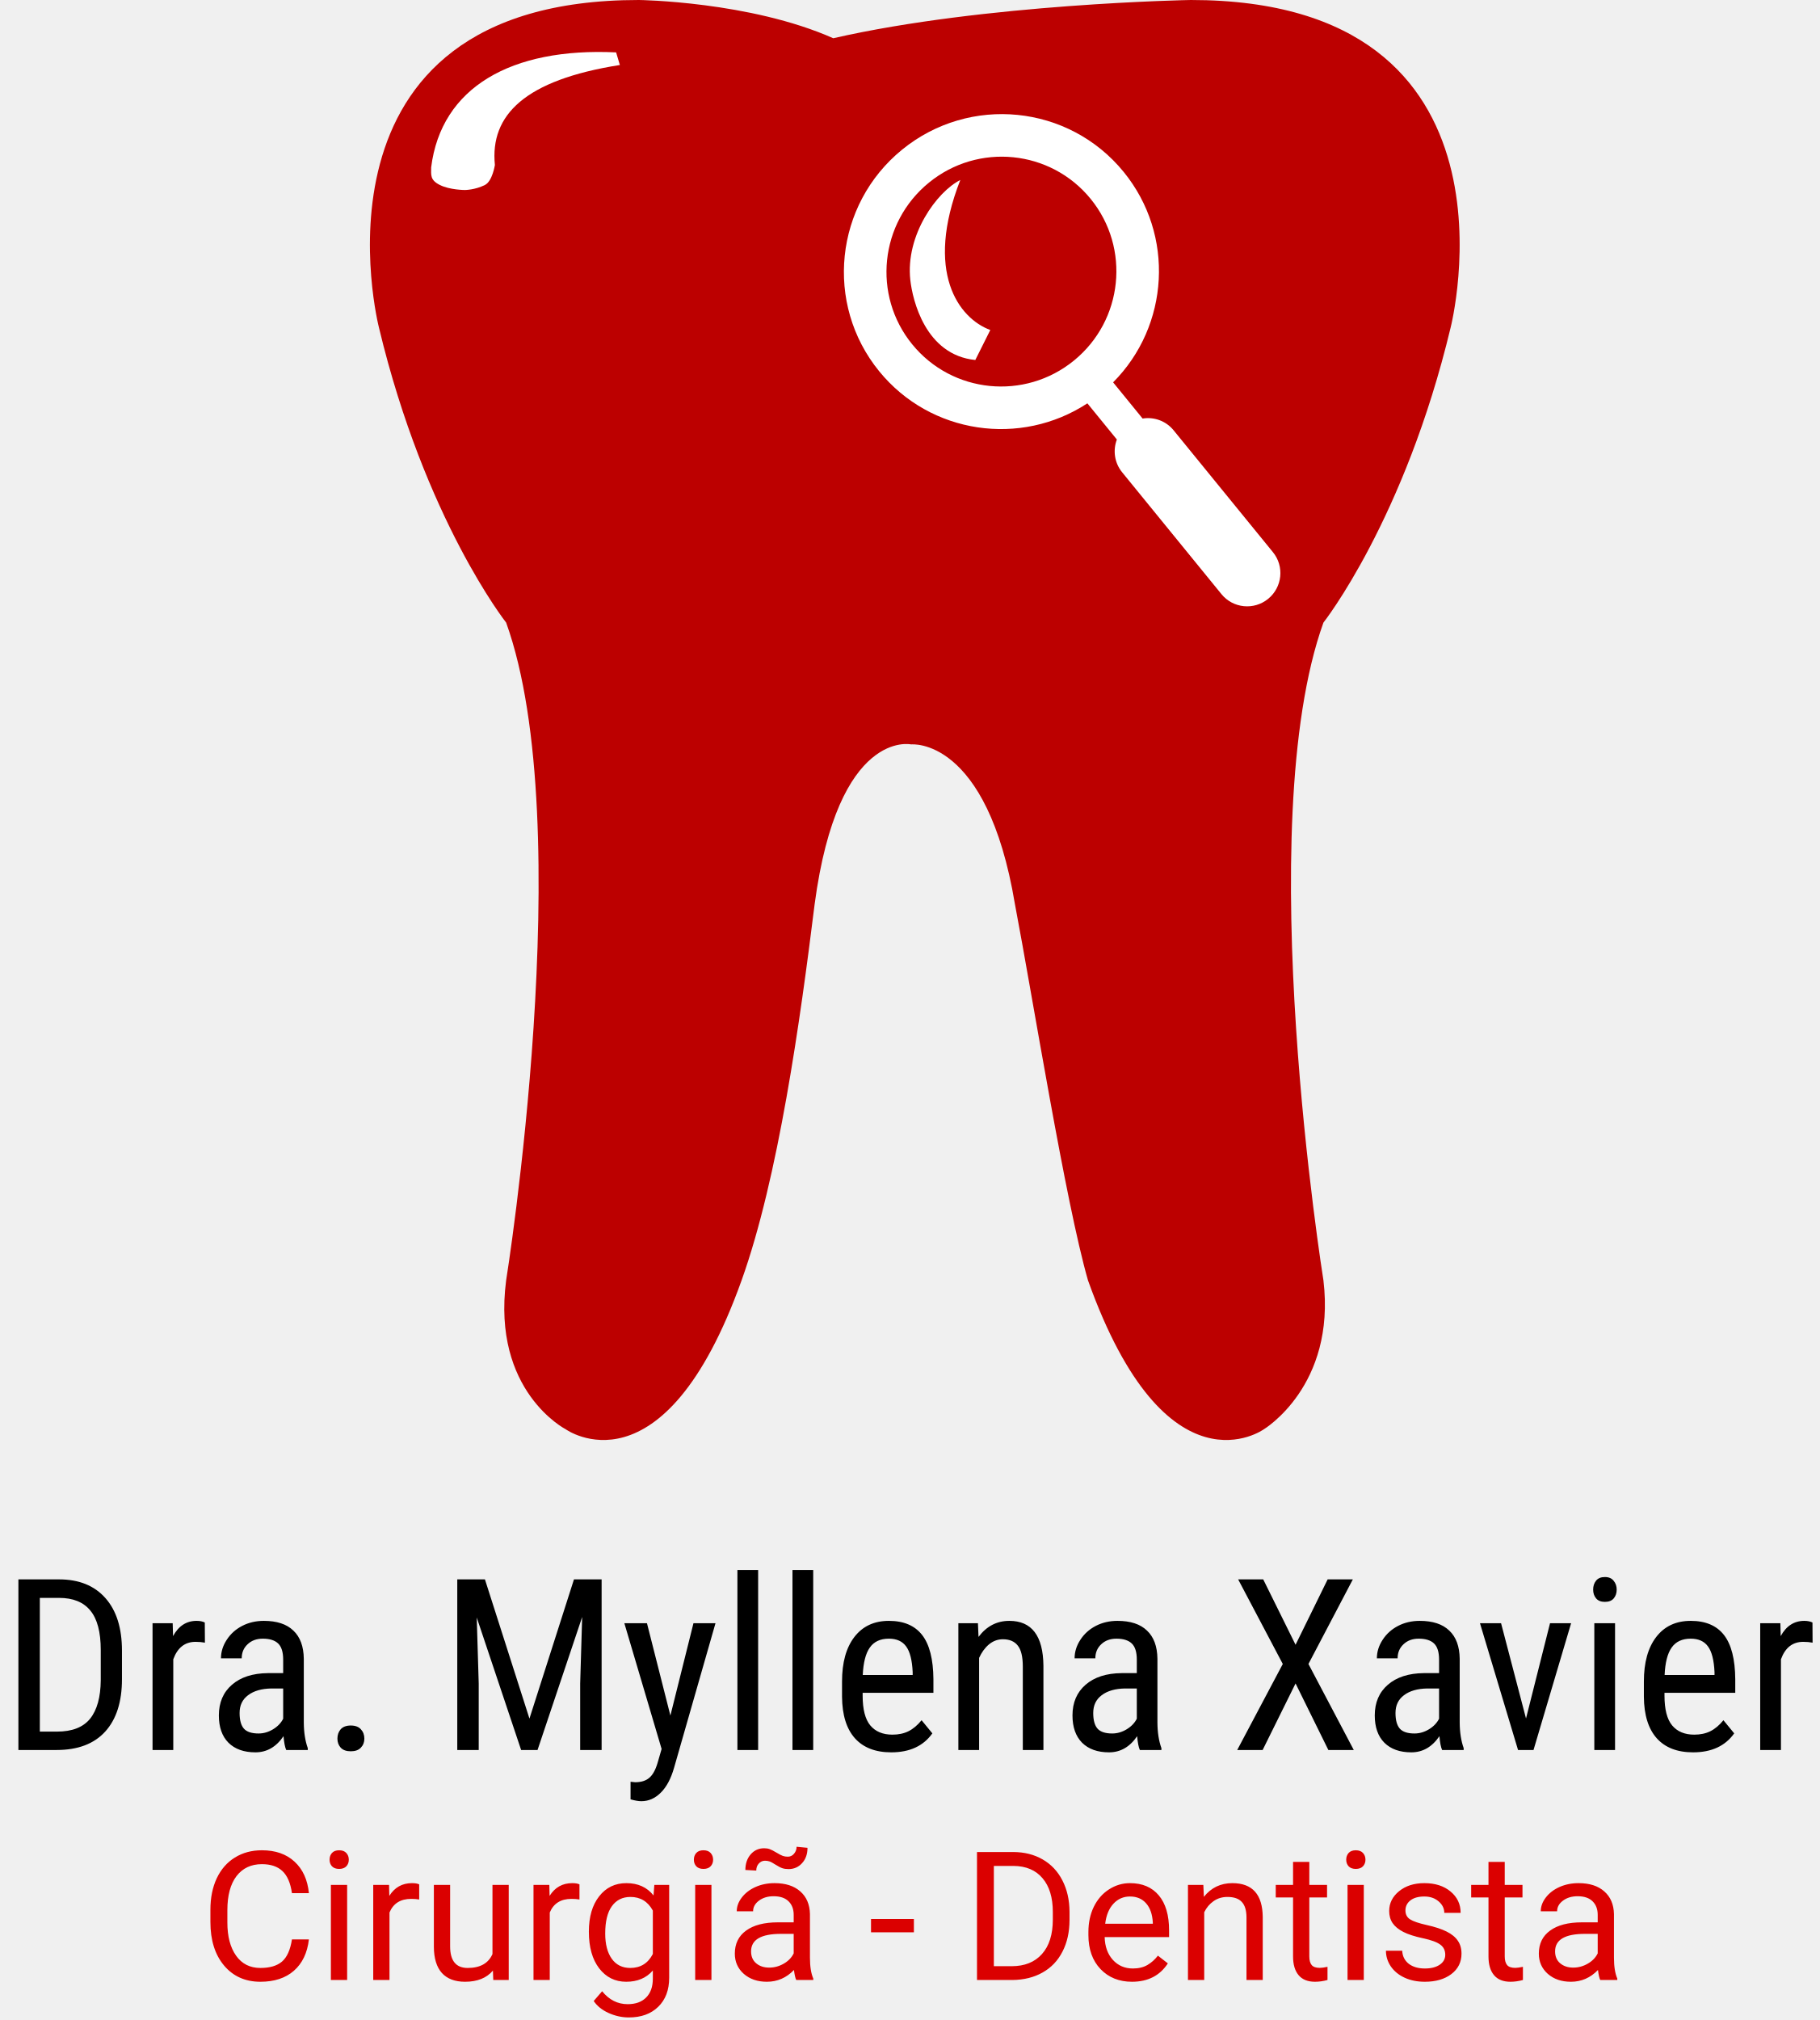
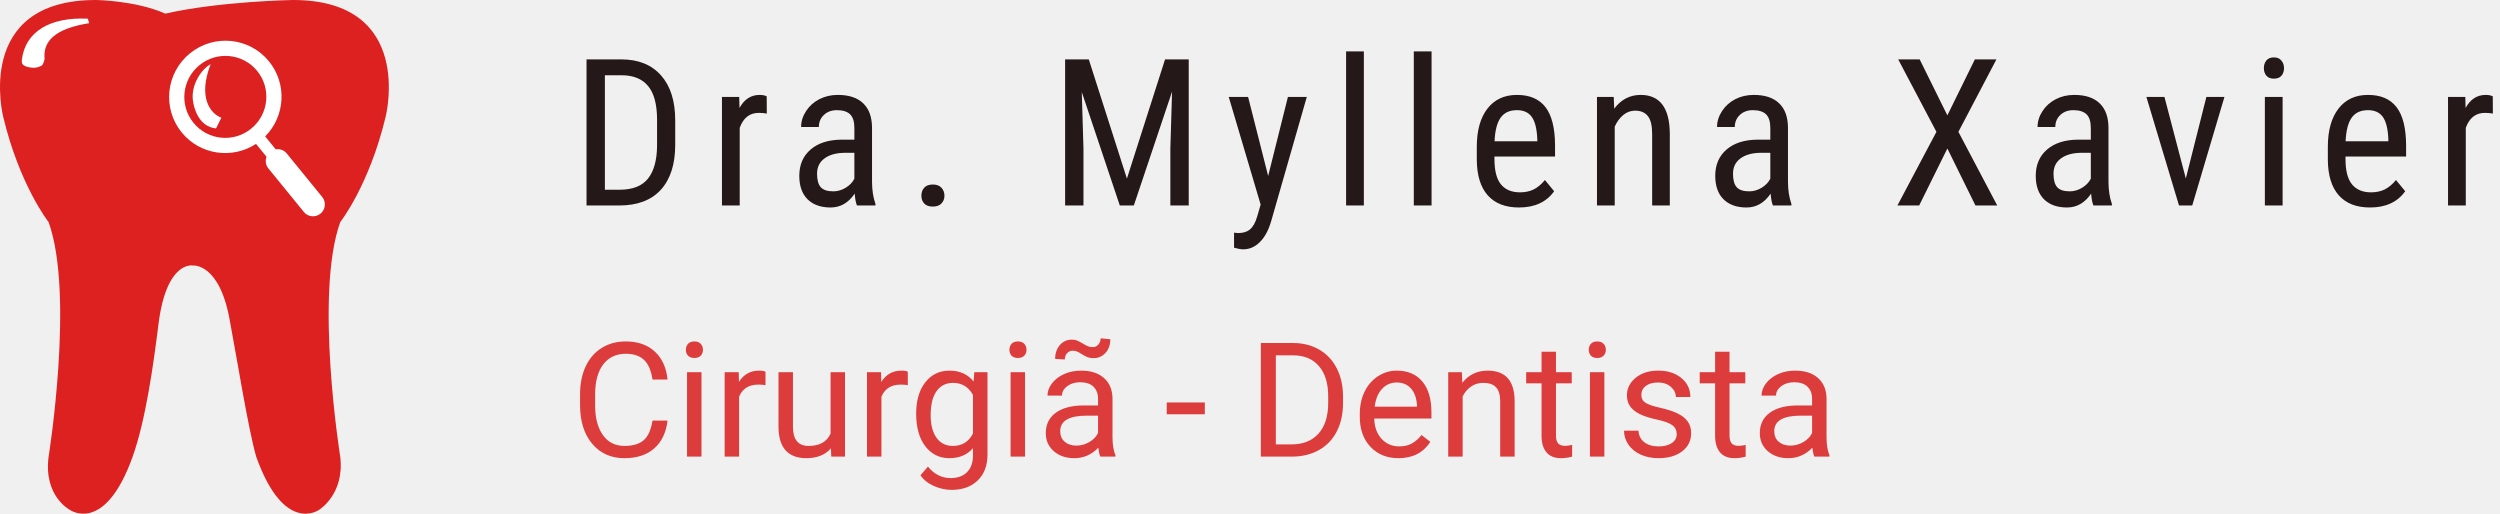
- <svg xmlns="http://www.w3.org/2000/svg" width="182" height="202" viewBox="0 0 182 202" fill="none">
-   <path d="M63.889 0C29.512 0 37.903 32.754 37.903 32.754C42.505 51.972 50.626 62.259 50.626 62.259C57.934 82.56 50.626 128.036 50.626 128.036C49.181 139.135 56.581 142.924 56.581 142.924C56.581 142.924 66.326 149.962 74.176 128.036C77.859 117.75 80.04 102.05 81.484 90.41C83.83 72.816 91.138 74.44 91.138 74.44C91.138 74.44 98.718 73.628 101.516 90.41C103.319 99.885 106.568 120.186 108.824 128.036C116.674 149.962 126.419 142.924 126.419 142.924C126.419 142.924 133.637 138.593 132.374 128.036C132.374 128.036 125.066 82.56 132.374 62.259C132.374 62.259 140.495 51.972 145.097 32.754C145.097 32.754 153.488 0 119.111 0C119.111 0 98.507 0.356 83.347 3.824C75.007 0.128 63.889 0 63.889 0Z" fill="#BC0000" />
-   <path d="M43.126 16.738C44.126 8.738 51.126 4.738 61.626 5.238L62 6.5C52.5 8 49 11.5 49.5 16.5C49.5 16.5 49.255 18.123 48.5 18.5C47.5 19 46.5 19 46.5 19C46.5 19 45 19 44 18.5C43 18 43.126 17.5 43.126 16.738Z" fill="white" />
-   <path fill-rule="evenodd" clip-rule="evenodd" d="M112.393 17.192C117.529 23.492 116.963 32.582 111.337 38.235L114.287 41.854C115.418 41.67 116.612 42.078 117.387 43.028L127.325 55.22C128.481 56.637 128.265 58.726 126.843 59.885C125.422 61.044 123.332 60.834 122.177 59.417L112.238 47.225C111.464 46.275 111.305 45.023 111.713 43.952L108.763 40.334C102.092 44.704 93.074 43.427 87.939 37.127C82.45 30.394 83.474 20.473 90.228 14.968C96.981 9.463 106.905 10.459 112.393 17.192ZM107.419 36.056C112.346 32.039 113.094 24.799 109.089 19.886C105.083 14.972 97.841 14.246 92.914 18.263C87.986 22.28 87.238 29.52 91.243 34.433C95.249 39.347 102.491 40.073 107.419 36.056Z" fill="white" />
-   <path d="M91.053 28C90.553 23.5 93.719 19.167 96.053 18C92.453 27.2 95.886 31.833 99.053 33L97.553 36C92.553 35.5 91.273 29.988 91.053 28Z" fill="white" />
-   <path d="M1.84 175V157.938H5.906C7.898 157.938 9.445 158.562 10.547 159.812C11.648 161.055 12.199 162.805 12.199 165.062V167.922C12.199 170.18 11.641 171.926 10.523 173.16C9.406 174.387 7.785 175 5.66 175H1.84ZM3.984 159.789V173.16H5.707C7.215 173.16 8.316 172.73 9.012 171.871C9.707 171.004 10.062 169.723 10.078 168.027V165.004C10.078 163.207 9.73 161.891 9.035 161.055C8.348 160.211 7.305 159.789 5.906 159.789H3.984ZM20.496 164.266C20.207 164.211 19.895 164.184 19.559 164.184C18.496 164.184 17.754 164.766 17.332 165.93V175H15.258V162.32H17.273L17.309 163.609C17.863 162.594 18.648 162.086 19.664 162.086C19.992 162.086 20.266 162.141 20.484 162.25L20.496 164.266ZM28.629 175C28.504 174.727 28.414 174.266 28.359 173.617C27.625 174.695 26.688 175.234 25.547 175.234C24.398 175.234 23.5 174.914 22.852 174.273C22.211 173.625 21.891 172.715 21.891 171.543C21.891 170.254 22.328 169.23 23.203 168.473C24.078 167.715 25.277 167.328 26.801 167.312H28.324V165.965C28.324 165.207 28.156 164.668 27.82 164.348C27.484 164.027 26.973 163.867 26.285 163.867C25.66 163.867 25.152 164.055 24.762 164.43C24.371 164.797 24.176 165.266 24.176 165.836H22.102C22.102 165.188 22.293 164.57 22.676 163.984C23.059 163.391 23.574 162.926 24.223 162.59C24.871 162.254 25.594 162.086 26.391 162.086C27.688 162.086 28.672 162.41 29.344 163.059C30.023 163.699 30.371 164.637 30.387 165.871V172.27C30.395 173.246 30.527 174.094 30.785 174.812V175H28.629ZM25.863 173.348C26.371 173.348 26.855 173.207 27.316 172.926C27.777 172.645 28.113 172.293 28.324 171.871V168.848H27.152C26.168 168.863 25.391 169.086 24.82 169.516C24.25 169.938 23.965 170.531 23.965 171.297C23.965 172.016 24.109 172.539 24.398 172.867C24.688 173.188 25.176 173.348 25.863 173.348ZM33.75 173.863C33.75 173.488 33.859 173.176 34.078 172.926C34.305 172.676 34.641 172.551 35.086 172.551C35.531 172.551 35.867 172.676 36.094 172.926C36.328 173.176 36.445 173.488 36.445 173.863C36.445 174.223 36.328 174.523 36.094 174.766C35.867 175.008 35.531 175.129 35.086 175.129C34.641 175.129 34.305 175.008 34.078 174.766C33.859 174.523 33.75 174.223 33.75 173.863ZM48.504 157.938L52.957 171.859L57.41 157.938H60.176V175H58.031V168.355L58.23 161.699L53.766 175H52.125L47.684 161.746L47.883 168.355V175H45.738V157.938H48.504ZM67.055 171.555L69.363 162.32H71.566L67.418 176.793C67.106 177.879 66.664 178.703 66.094 179.266C65.523 179.836 64.875 180.121 64.148 180.121C63.867 180.121 63.508 180.059 63.07 179.934V178.176L63.527 178.223C64.129 178.223 64.598 178.078 64.934 177.789C65.277 177.508 65.555 177.016 65.766 176.312L66.176 174.895L62.449 162.32H64.711L67.055 171.555ZM75.832 175H73.758V157H75.832V175ZM81.34 175H79.266V157H81.34V175ZM89.144 175.234C87.566 175.234 86.356 174.766 85.512 173.828C84.668 172.883 84.238 171.5 84.223 169.68V168.145C84.223 166.254 84.633 164.773 85.453 163.703C86.281 162.625 87.434 162.086 88.91 162.086C90.394 162.086 91.504 162.559 92.238 163.504C92.973 164.449 93.348 165.922 93.363 167.922V169.281H86.285V169.574C86.285 170.934 86.539 171.922 87.047 172.539C87.562 173.156 88.301 173.465 89.262 173.465C89.871 173.465 90.406 173.352 90.867 173.125C91.336 172.891 91.773 172.523 92.18 172.023L93.258 173.336C92.359 174.602 90.988 175.234 89.144 175.234ZM88.91 163.867C88.051 163.867 87.414 164.164 87 164.758C86.586 165.344 86.352 166.258 86.297 167.5H91.289V167.219C91.234 166.016 91.016 165.156 90.633 164.641C90.258 164.125 89.684 163.867 88.91 163.867ZM97.816 162.32L97.875 163.691C98.68 162.621 99.707 162.086 100.957 162.086C103.199 162.086 104.336 163.582 104.367 166.574V175H102.305V166.668C102.305 165.676 102.137 164.973 101.801 164.559C101.473 164.137 100.977 163.926 100.312 163.926C99.797 163.926 99.332 164.098 98.918 164.441C98.512 164.785 98.184 165.234 97.934 165.789V175H95.859V162.32H97.816ZM114.012 175C113.887 174.727 113.797 174.266 113.742 173.617C113.008 174.695 112.07 175.234 110.93 175.234C109.781 175.234 108.883 174.914 108.234 174.273C107.594 173.625 107.273 172.715 107.273 171.543C107.273 170.254 107.711 169.23 108.586 168.473C109.461 167.715 110.66 167.328 112.184 167.312H113.707V165.965C113.707 165.207 113.539 164.668 113.203 164.348C112.867 164.027 112.355 163.867 111.668 163.867C111.043 163.867 110.535 164.055 110.145 164.43C109.754 164.797 109.559 165.266 109.559 165.836H107.484C107.484 165.188 107.676 164.57 108.059 163.984C108.441 163.391 108.957 162.926 109.605 162.59C110.254 162.254 110.977 162.086 111.773 162.086C113.07 162.086 114.055 162.41 114.727 163.059C115.406 163.699 115.754 164.637 115.77 165.871V172.27C115.777 173.246 115.91 174.094 116.168 174.812V175H114.012ZM111.246 173.348C111.754 173.348 112.238 173.207 112.699 172.926C113.16 172.645 113.496 172.293 113.707 171.871V168.848H112.535C111.551 168.863 110.773 169.086 110.203 169.516C109.633 169.938 109.348 170.531 109.348 171.297C109.348 172.016 109.492 172.539 109.781 172.867C110.07 173.188 110.559 173.348 111.246 173.348ZM129.586 164.477L132.797 157.938H135.316L130.875 166.398L135.41 175H132.867L129.586 168.344L126.293 175H123.75L128.309 166.398L123.844 157.938H126.352L129.586 164.477ZM144.246 175C144.121 174.727 144.031 174.266 143.977 173.617C143.242 174.695 142.305 175.234 141.164 175.234C140.016 175.234 139.117 174.914 138.469 174.273C137.828 173.625 137.508 172.715 137.508 171.543C137.508 170.254 137.945 169.23 138.82 168.473C139.695 167.715 140.895 167.328 142.418 167.312H143.941V165.965C143.941 165.207 143.773 164.668 143.438 164.348C143.102 164.027 142.59 163.867 141.902 163.867C141.277 163.867 140.77 164.055 140.379 164.43C139.988 164.797 139.793 165.266 139.793 165.836H137.719C137.719 165.188 137.91 164.57 138.293 163.984C138.676 163.391 139.191 162.926 139.84 162.59C140.488 162.254 141.211 162.086 142.008 162.086C143.305 162.086 144.289 162.41 144.961 163.059C145.641 163.699 145.988 164.637 146.004 165.871V172.27C146.012 173.246 146.145 174.094 146.402 174.812V175H144.246ZM141.48 173.348C141.988 173.348 142.473 173.207 142.934 172.926C143.395 172.645 143.73 172.293 143.941 171.871V168.848H142.77C141.785 168.863 141.008 169.086 140.438 169.516C139.867 169.938 139.582 170.531 139.582 171.297C139.582 172.016 139.727 172.539 140.016 172.867C140.305 173.188 140.793 173.348 141.48 173.348ZM152.637 171.848L155.039 162.32H157.148L153.387 175H151.84L148.031 162.32H150.141L152.637 171.848ZM161.543 175H159.469V162.32H161.543V175ZM161.707 158.957C161.707 159.309 161.609 159.602 161.414 159.836C161.219 160.07 160.922 160.188 160.523 160.188C160.133 160.188 159.84 160.07 159.645 159.836C159.449 159.602 159.352 159.309 159.352 158.957C159.352 158.605 159.449 158.309 159.645 158.066C159.84 157.824 160.133 157.703 160.523 157.703C160.914 157.703 161.207 157.828 161.402 158.078C161.605 158.32 161.707 158.613 161.707 158.957ZM169.348 175.234C167.77 175.234 166.559 174.766 165.715 173.828C164.871 172.883 164.441 171.5 164.426 169.68V168.145C164.426 166.254 164.836 164.773 165.656 163.703C166.484 162.625 167.637 162.086 169.113 162.086C170.598 162.086 171.707 162.559 172.441 163.504C173.176 164.449 173.551 165.922 173.566 167.922V169.281H166.488V169.574C166.488 170.934 166.742 171.922 167.25 172.539C167.766 173.156 168.504 173.465 169.465 173.465C170.074 173.465 170.609 173.352 171.07 173.125C171.539 172.891 171.977 172.523 172.383 172.023L173.461 173.336C172.562 174.602 171.191 175.234 169.348 175.234ZM169.113 163.867C168.254 163.867 167.617 164.164 167.203 164.758C166.789 165.344 166.555 166.258 166.5 167.5H171.492V167.219C171.438 166.016 171.219 165.156 170.836 164.641C170.461 164.125 169.887 163.867 169.113 163.867ZM181.301 164.266C181.012 164.211 180.699 164.184 180.363 164.184C179.301 164.184 178.559 164.766 178.137 165.93V175H176.062V162.32H178.078L178.113 163.609C178.668 162.594 179.453 162.086 180.469 162.086C180.797 162.086 181.07 162.141 181.289 162.25L181.301 164.266Z" fill="black" />
-   <path d="M30.898 193.939C30.74 195.293 30.239 196.339 29.395 197.077C28.558 197.81 27.441 198.176 26.047 198.176C24.535 198.176 23.322 197.634 22.408 196.55C21.5 195.466 21.046 194.016 21.046 192.199V190.969C21.046 189.779 21.257 188.733 21.679 187.831C22.106 186.929 22.71 186.237 23.489 185.757C24.269 185.271 25.171 185.027 26.196 185.027C27.556 185.027 28.645 185.408 29.466 186.17C30.286 186.926 30.764 187.975 30.898 189.316H29.202C29.056 188.297 28.736 187.559 28.244 187.102C27.758 186.645 27.075 186.416 26.196 186.416C25.118 186.416 24.271 186.814 23.656 187.611C23.047 188.408 22.742 189.542 22.742 191.013V192.252C22.742 193.641 23.032 194.745 23.612 195.565C24.192 196.386 25.004 196.796 26.047 196.796C26.984 196.796 27.702 196.585 28.2 196.163C28.704 195.735 29.038 194.994 29.202 193.939H30.898ZM34.722 198H33.096V188.49H34.722V198ZM32.964 185.968C32.964 185.704 33.043 185.481 33.201 185.3C33.365 185.118 33.605 185.027 33.922 185.027C34.238 185.027 34.478 185.118 34.643 185.3C34.807 185.481 34.889 185.704 34.889 185.968C34.889 186.231 34.807 186.451 34.643 186.627C34.478 186.803 34.238 186.891 33.922 186.891C33.605 186.891 33.365 186.803 33.201 186.627C33.043 186.451 32.964 186.231 32.964 185.968ZM41.929 189.949C41.683 189.908 41.416 189.888 41.129 189.888C40.062 189.888 39.339 190.342 38.958 191.25V198H37.332V188.49H38.914L38.94 189.589C39.474 188.739 40.23 188.314 41.208 188.314C41.524 188.314 41.765 188.355 41.929 188.438V189.949ZM49.303 197.06C48.67 197.804 47.741 198.176 46.517 198.176C45.503 198.176 44.73 197.883 44.196 197.297C43.669 196.705 43.402 195.832 43.397 194.678V188.49H45.023V194.634C45.023 196.075 45.608 196.796 46.78 196.796C48.023 196.796 48.849 196.333 49.259 195.407V188.49H50.885V198H49.338L49.303 197.06ZM57.96 189.949C57.714 189.908 57.447 189.888 57.16 189.888C56.094 189.888 55.37 190.342 54.989 191.25V198H53.363V188.49H54.945L54.972 189.589C55.505 188.739 56.261 188.314 57.239 188.314C57.556 188.314 57.796 188.355 57.96 188.438V189.949ZM58.9 193.166C58.9 191.684 59.243 190.506 59.929 189.633C60.614 188.754 61.523 188.314 62.653 188.314C63.813 188.314 64.719 188.725 65.369 189.545L65.448 188.49H66.934V197.771C66.934 199.002 66.567 199.972 65.835 200.681C65.108 201.39 64.13 201.744 62.899 201.744C62.214 201.744 61.543 201.598 60.887 201.305C60.23 201.012 59.73 200.61 59.384 200.101L60.227 199.125C60.925 199.986 61.777 200.417 62.785 200.417C63.576 200.417 64.191 200.194 64.631 199.749C65.076 199.304 65.299 198.677 65.299 197.868V197.051C64.648 197.801 63.761 198.176 62.636 198.176C61.523 198.176 60.62 197.728 59.929 196.831C59.243 195.935 58.9 194.713 58.9 193.166ZM60.535 193.351C60.535 194.423 60.755 195.267 61.194 195.882C61.634 196.491 62.249 196.796 63.04 196.796C64.065 196.796 64.818 196.33 65.299 195.398V191.057C64.801 190.148 64.054 189.694 63.058 189.694C62.267 189.694 61.648 190.002 61.203 190.617C60.758 191.232 60.535 192.144 60.535 193.351ZM71.161 198H69.535V188.49H71.161V198ZM69.403 185.968C69.403 185.704 69.482 185.481 69.641 185.3C69.805 185.118 70.045 185.027 70.361 185.027C70.678 185.027 70.918 185.118 71.082 185.3C71.246 185.481 71.328 185.704 71.328 185.968C71.328 186.231 71.246 186.451 71.082 186.627C70.918 186.803 70.678 186.891 70.361 186.891C70.045 186.891 69.805 186.803 69.641 186.627C69.482 186.451 69.403 186.231 69.403 185.968ZM79.643 198C79.549 197.812 79.473 197.479 79.414 196.998C78.658 197.783 77.756 198.176 76.707 198.176C75.769 198.176 74.999 197.912 74.395 197.385C73.798 196.852 73.499 196.178 73.499 195.363C73.499 194.373 73.874 193.605 74.624 193.061C75.38 192.51 76.44 192.234 77.806 192.234H79.388V191.487C79.388 190.919 79.218 190.468 78.878 190.134C78.538 189.794 78.037 189.624 77.375 189.624C76.795 189.624 76.309 189.771 75.916 190.063C75.523 190.356 75.327 190.711 75.327 191.127H73.692C73.692 190.652 73.859 190.195 74.193 189.756C74.533 189.311 74.99 188.959 75.564 188.701C76.144 188.443 76.78 188.314 77.472 188.314C78.567 188.314 79.426 188.59 80.047 189.141C80.668 189.686 80.99 190.438 81.014 191.399V195.776C81.014 196.649 81.125 197.344 81.348 197.859V198H79.643ZM76.944 196.761C77.454 196.761 77.938 196.629 78.394 196.365C78.852 196.102 79.183 195.759 79.388 195.337V193.386H78.113C76.121 193.386 75.125 193.969 75.125 195.135C75.125 195.645 75.295 196.043 75.635 196.33C75.975 196.617 76.411 196.761 76.944 196.761ZM80.768 184.781C80.768 185.414 80.586 185.927 80.223 186.319C79.865 186.712 79.417 186.908 78.878 186.908C78.638 186.908 78.43 186.879 78.254 186.82C78.078 186.762 77.847 186.642 77.56 186.46C77.278 186.278 77.073 186.17 76.944 186.135C76.821 186.094 76.678 186.073 76.514 186.073C76.273 186.073 76.068 186.167 75.898 186.354C75.728 186.536 75.644 186.771 75.644 187.058L74.554 186.996C74.554 186.369 74.73 185.851 75.081 185.44C75.439 185.03 75.89 184.825 76.435 184.825C76.64 184.825 76.824 184.854 76.988 184.913C77.152 184.972 77.375 185.086 77.656 185.256C77.938 185.426 78.151 185.537 78.298 185.59C78.45 185.643 78.617 185.669 78.799 185.669C79.051 185.669 79.259 185.569 79.423 185.37C79.593 185.171 79.678 184.939 79.678 184.676L80.768 184.781ZM91.411 193.228H87.122V191.9H91.411V193.228ZM97.722 198V185.203H101.334C102.447 185.203 103.432 185.449 104.287 185.941C105.143 186.434 105.802 187.134 106.265 188.042C106.733 188.95 106.971 189.993 106.977 191.171V191.988C106.977 193.195 106.742 194.253 106.273 195.161C105.811 196.069 105.146 196.767 104.278 197.253C103.417 197.739 102.412 197.988 101.264 198H97.722ZM99.409 186.592V196.62H101.185C102.485 196.62 103.496 196.216 104.217 195.407C104.943 194.599 105.307 193.447 105.307 191.953V191.206C105.307 189.753 104.964 188.625 104.278 187.822C103.599 187.014 102.632 186.604 101.378 186.592H99.409ZM113.226 198.176C111.937 198.176 110.888 197.754 110.079 196.91C109.271 196.061 108.866 194.927 108.866 193.509V193.21C108.866 192.267 109.045 191.426 109.402 190.688C109.766 189.943 110.27 189.363 110.914 188.947C111.564 188.525 112.268 188.314 113.023 188.314C114.26 188.314 115.221 188.722 115.906 189.536C116.592 190.351 116.935 191.517 116.935 193.034V193.711H110.492C110.516 194.648 110.788 195.407 111.31 195.987C111.837 196.562 112.505 196.849 113.313 196.849C113.888 196.849 114.374 196.731 114.772 196.497C115.171 196.263 115.52 195.952 115.818 195.565L116.812 196.339C116.015 197.563 114.819 198.176 113.226 198.176ZM113.023 189.65C112.367 189.65 111.816 189.891 111.371 190.371C110.926 190.846 110.65 191.514 110.545 192.375H115.309V192.252C115.262 191.426 115.039 190.787 114.641 190.336C114.242 189.879 113.703 189.65 113.023 189.65ZM120.362 188.49L120.415 189.686C121.142 188.771 122.091 188.314 123.263 188.314C125.272 188.314 126.286 189.448 126.304 191.716V198H124.678V191.707C124.672 191.021 124.514 190.515 124.203 190.187C123.898 189.858 123.421 189.694 122.771 189.694C122.243 189.694 121.78 189.835 121.382 190.116C120.983 190.397 120.673 190.767 120.45 191.224V198H118.824V188.49H120.362ZM130.962 186.188V188.49H132.737V189.747H130.962V195.645C130.962 196.025 131.041 196.312 131.199 196.506C131.357 196.693 131.627 196.787 132.008 196.787C132.195 196.787 132.453 196.752 132.781 196.682V198C132.354 198.117 131.938 198.176 131.533 198.176C130.807 198.176 130.259 197.956 129.89 197.517C129.521 197.077 129.336 196.453 129.336 195.645V189.747H127.604V188.49H129.336V186.188H130.962ZM136.411 198H134.785V188.49H136.411V198ZM134.653 185.968C134.653 185.704 134.732 185.481 134.891 185.3C135.055 185.118 135.295 185.027 135.611 185.027C135.928 185.027 136.168 185.118 136.332 185.3C136.496 185.481 136.578 185.704 136.578 185.968C136.578 186.231 136.496 186.451 136.332 186.627C136.168 186.803 135.928 186.891 135.611 186.891C135.295 186.891 135.055 186.803 134.891 186.627C134.732 186.451 134.653 186.231 134.653 185.968ZM144.559 195.478C144.559 195.038 144.392 194.698 144.058 194.458C143.729 194.212 143.152 194.001 142.326 193.825C141.506 193.649 140.853 193.438 140.366 193.192C139.886 192.946 139.528 192.653 139.294 192.313C139.065 191.974 138.951 191.569 138.951 191.101C138.951 190.321 139.279 189.662 139.936 189.123C140.598 188.584 141.441 188.314 142.467 188.314C143.545 188.314 144.418 188.593 145.086 189.149C145.76 189.706 146.097 190.418 146.097 191.285H144.462C144.462 190.84 144.271 190.456 143.891 190.134C143.516 189.812 143.041 189.65 142.467 189.65C141.875 189.65 141.412 189.779 141.078 190.037C140.744 190.295 140.577 190.632 140.577 191.048C140.577 191.44 140.732 191.736 141.043 191.936C141.354 192.135 141.913 192.325 142.722 192.507C143.536 192.688 144.195 192.905 144.699 193.157C145.203 193.409 145.575 193.714 145.815 194.071C146.062 194.423 146.185 194.854 146.185 195.363C146.185 196.213 145.845 196.896 145.165 197.411C144.485 197.921 143.604 198.176 142.52 198.176C141.758 198.176 141.084 198.041 140.498 197.771C139.912 197.502 139.452 197.127 139.118 196.646C138.79 196.16 138.626 195.636 138.626 195.073H140.252C140.281 195.618 140.498 196.052 140.902 196.374C141.312 196.69 141.852 196.849 142.52 196.849C143.135 196.849 143.627 196.726 143.996 196.479C144.371 196.228 144.559 195.894 144.559 195.478ZM150.509 186.188V188.49H152.284V189.747H150.509V195.645C150.509 196.025 150.588 196.312 150.746 196.506C150.904 196.693 151.174 196.787 151.555 196.787C151.742 196.787 152 196.752 152.328 196.682V198C151.9 198.117 151.484 198.176 151.08 198.176C150.354 198.176 149.806 197.956 149.437 197.517C149.067 197.077 148.883 196.453 148.883 195.645V189.747H147.151V188.49H148.883V186.188H150.509ZM160.062 198C159.969 197.812 159.893 197.479 159.834 196.998C159.078 197.783 158.176 198.176 157.127 198.176C156.189 198.176 155.419 197.912 154.815 197.385C154.218 196.852 153.919 196.178 153.919 195.363C153.919 194.373 154.294 193.605 155.044 193.061C155.8 192.51 156.86 192.234 158.226 192.234H159.808V191.487C159.808 190.919 159.638 190.468 159.298 190.134C158.958 189.794 158.457 189.624 157.795 189.624C157.215 189.624 156.729 189.771 156.336 190.063C155.943 190.356 155.747 190.711 155.747 191.127H154.112C154.112 190.652 154.279 190.195 154.613 189.756C154.953 189.311 155.41 188.959 155.984 188.701C156.564 188.443 157.2 188.314 157.892 188.314C158.987 188.314 159.846 188.59 160.467 189.141C161.088 189.686 161.41 190.438 161.434 191.399V195.776C161.434 196.649 161.545 197.344 161.768 197.859V198H160.062ZM157.364 196.761C157.874 196.761 158.357 196.629 158.814 196.365C159.271 196.102 159.603 195.759 159.808 195.337V193.386H158.533C156.541 193.386 155.545 193.969 155.545 195.135C155.545 195.645 155.715 196.043 156.055 196.33C156.395 196.617 156.831 196.761 157.364 196.761Z" fill="#DB0000" />
+ <svg xmlns="http://www.w3.org/2000/svg" width="219" height="45" viewBox="0 0 219 45" fill="none">
+   <path d="M8.403 0C-2.34 0 0.282 10.236 0.282 10.236C1.72 16.241 4.258 19.456 4.258 19.456C6.542 25.8 4.258 40.011 4.258 40.011C3.807 43.48 6.119 44.664 6.119 44.664C6.119 44.664 9.164 46.863 11.617 40.011C12.768 36.797 13.45 31.891 13.901 28.253C14.634 22.755 16.918 23.262 16.918 23.262C16.918 23.262 19.287 23.009 20.161 28.253C20.725 31.214 21.74 37.558 22.445 40.011C24.898 46.863 27.944 44.664 27.944 44.664C27.944 44.664 30.199 43.31 29.805 40.011C29.805 40.011 27.521 25.8 29.805 19.456C29.805 19.456 32.342 16.241 33.78 10.236C33.78 10.236 36.403 0 25.66 0C25.66 0 19.221 0.111 14.483 1.195C11.877 0.04 8.403 0 8.403 0Z" fill="#DD2020" />
+   <path d="M1.914 5.231C2.227 2.731 4.414 1.481 7.696 1.637L7.812 2.031C4.844 2.5 3.75 3.594 3.906 5.156C3.906 5.156 3.83 5.663 3.594 5.781C3.281 5.938 2.969 5.938 2.969 5.938C2.969 5.938 2.5 5.938 2.187 5.781C1.875 5.625 1.914 5.469 1.914 5.231Z" fill="white" />
+   <path fill-rule="evenodd" clip-rule="evenodd" d="M23.561 5.372C25.165 7.341 24.988 10.182 23.23 11.948L24.152 13.079C24.506 13.022 24.879 13.149 25.121 13.446L28.227 17.256C28.588 17.699 28.52 18.352 28.076 18.714C27.632 19.076 26.979 19.011 26.618 18.568L23.512 14.758C23.27 14.461 23.22 14.07 23.348 13.735L22.426 12.604C20.341 13.97 17.523 13.571 15.918 11.602C14.203 9.498 14.523 6.398 16.634 4.677C18.744 2.957 21.845 3.268 23.561 5.372ZM22.006 11.268C23.546 10.012 23.779 7.75 22.528 6.214C21.276 4.679 19.013 4.452 17.473 5.707C15.933 6.962 15.699 9.225 16.951 10.76C18.203 12.296 20.466 12.523 22.006 11.268Z" fill="white" />
+   <path d="M16.892 8.75C16.735 7.344 17.725 5.99 18.454 5.625C17.329 8.5 18.402 9.948 19.392 10.312L18.923 11.25C17.36 11.094 16.96 9.371 16.892 8.75Z" fill="white" />
+   <path d="M51.38 18V5.203H54.43C55.924 5.203 57.084 5.672 57.91 6.609C58.736 7.541 59.149 8.854 59.149 10.547V12.691C59.149 14.385 58.73 15.694 57.893 16.62C57.055 17.54 55.839 18 54.245 18H51.38ZM52.988 6.592V16.62H54.28C55.411 16.62 56.237 16.298 56.759 15.653C57.28 15.003 57.547 14.042 57.559 12.771V10.503C57.559 9.155 57.298 8.168 56.776 7.541C56.261 6.908 55.478 6.592 54.43 6.592H52.988ZM67.172 9.949C66.955 9.908 66.721 9.888 66.469 9.888C65.672 9.888 65.115 10.324 64.799 11.197V18H63.243V8.49H64.755L64.781 9.457C65.198 8.695 65.786 8.314 66.548 8.314C66.794 8.314 66.999 8.355 67.163 8.438L67.172 9.949ZM75.072 18C74.978 17.795 74.91 17.449 74.87 16.963C74.319 17.771 73.616 18.176 72.76 18.176C71.899 18.176 71.225 17.936 70.739 17.455C70.258 16.969 70.018 16.286 70.018 15.407C70.018 14.44 70.346 13.673 71.002 13.104C71.659 12.536 72.558 12.246 73.701 12.234H74.843V11.224C74.843 10.655 74.717 10.251 74.465 10.011C74.213 9.771 73.829 9.65 73.314 9.65C72.845 9.65 72.464 9.791 72.171 10.072C71.878 10.348 71.732 10.699 71.732 11.127H70.176C70.176 10.641 70.32 10.178 70.607 9.738C70.894 9.293 71.281 8.944 71.767 8.692C72.253 8.44 72.795 8.314 73.393 8.314C74.366 8.314 75.104 8.558 75.608 9.044C76.118 9.524 76.378 10.227 76.39 11.153V15.952C76.396 16.685 76.496 17.32 76.689 17.859V18H75.072ZM72.998 16.761C73.378 16.761 73.742 16.655 74.087 16.444C74.433 16.233 74.685 15.97 74.843 15.653V13.386H73.964C73.226 13.398 72.643 13.565 72.215 13.887C71.787 14.203 71.574 14.648 71.574 15.223C71.574 15.762 71.682 16.154 71.899 16.4C72.116 16.641 72.482 16.761 72.998 16.761ZM80.713 17.148C80.713 16.866 80.794 16.632 80.959 16.444C81.129 16.257 81.38 16.163 81.715 16.163C82.048 16.163 82.3 16.257 82.47 16.444C82.646 16.632 82.734 16.866 82.734 17.148C82.734 17.417 82.646 17.643 82.47 17.824C82.3 18.006 82.048 18.097 81.715 18.097C81.38 18.097 81.129 18.006 80.959 17.824C80.794 17.643 80.713 17.417 80.713 17.148ZM95.378 5.203L98.718 15.645L102.058 5.203H104.132V18H102.523V13.017L102.673 8.024L99.324 18H98.094L94.763 8.06L94.912 13.017V18H93.304V5.203H95.378ZM111.091 15.416L112.822 8.49H114.475L111.363 19.345C111.129 20.159 110.798 20.777 110.37 21.199C109.943 21.627 109.456 21.841 108.911 21.841C108.7 21.841 108.431 21.794 108.103 21.7V20.382L108.446 20.417C108.897 20.417 109.248 20.309 109.5 20.092C109.758 19.881 109.966 19.512 110.124 18.984L110.432 17.921L107.637 8.49H109.333L111.091 15.416ZM119.474 18H117.918V4.5H119.474V18ZM125.405 18H123.849V4.5H125.405V18ZM133.058 18.176C131.875 18.176 130.967 17.824 130.334 17.121C129.701 16.412 129.379 15.375 129.367 14.01V12.858C129.367 11.44 129.675 10.33 130.29 9.527C130.911 8.719 131.775 8.314 132.883 8.314C133.996 8.314 134.828 8.669 135.379 9.378C135.929 10.087 136.211 11.191 136.222 12.691V13.711H130.914V13.931C130.914 14.95 131.104 15.691 131.485 16.154C131.872 16.617 132.426 16.849 133.146 16.849C133.603 16.849 134.005 16.764 134.35 16.594C134.702 16.418 135.03 16.143 135.335 15.768L136.143 16.752C135.47 17.701 134.441 18.176 133.058 18.176ZM132.883 9.65C132.238 9.65 131.761 9.873 131.45 10.318C131.139 10.758 130.964 11.443 130.923 12.375H134.667V12.164C134.626 11.262 134.462 10.617 134.175 10.23C133.893 9.844 133.463 9.65 132.883 9.65ZM141.362 8.49L141.406 9.519C142.01 8.716 142.78 8.314 143.718 8.314C145.399 8.314 146.252 9.437 146.275 11.681V18H144.729V11.751C144.729 11.007 144.603 10.479 144.351 10.169C144.104 9.853 143.732 9.694 143.234 9.694C142.848 9.694 142.499 9.823 142.188 10.081C141.884 10.339 141.638 10.676 141.45 11.092V18H139.895V8.49H141.362ZM155.309 18C155.215 17.795 155.148 17.449 155.107 16.963C154.556 17.771 153.853 18.176 152.997 18.176C152.136 18.176 151.462 17.936 150.976 17.455C150.495 16.969 150.255 16.286 150.255 15.407C150.255 14.44 150.583 13.673 151.239 13.104C151.896 12.536 152.795 12.246 153.938 12.234H155.08V11.224C155.08 10.655 154.954 10.251 154.702 10.011C154.45 9.771 154.067 9.65 153.551 9.65C153.082 9.65 152.701 9.791 152.408 10.072C152.115 10.348 151.969 10.699 151.969 11.127H150.413C150.413 10.641 150.557 10.178 150.844 9.738C151.131 9.293 151.518 8.944 152.004 8.692C152.49 8.44 153.032 8.314 153.63 8.314C154.603 8.314 155.341 8.558 155.845 9.044C156.355 9.524 156.615 10.227 156.627 11.153V15.952C156.633 16.685 156.733 17.32 156.926 17.859V18H155.309ZM153.235 16.761C153.615 16.761 153.979 16.655 154.324 16.444C154.67 16.233 154.922 15.97 155.08 15.653V13.386H154.201C153.463 13.398 152.88 13.565 152.452 13.887C152.025 14.203 151.811 14.648 151.811 15.223C151.811 15.762 151.919 16.154 152.136 16.4C152.353 16.641 152.719 16.761 153.235 16.761ZM170.589 10.107L172.998 5.203H174.887L171.556 11.549L174.958 18H173.05L170.589 13.008L168.12 18H166.213L169.631 11.549L166.283 5.203H168.164L170.589 10.107ZM183.385 18C183.291 17.795 183.223 17.449 183.182 16.963C182.632 17.771 181.929 18.176 181.073 18.176C180.212 18.176 179.538 17.936 179.052 17.455C178.571 16.969 178.331 16.286 178.331 15.407C178.331 14.44 178.659 13.673 179.315 13.104C179.971 12.536 180.871 12.246 182.013 12.234H183.156V11.224C183.156 10.655 183.03 10.251 182.778 10.011C182.526 9.771 182.142 9.65 181.627 9.65C181.158 9.65 180.777 9.791 180.484 10.072C180.191 10.348 180.045 10.699 180.045 11.127H178.489C178.489 10.641 178.633 10.178 178.92 9.738C179.207 9.293 179.594 8.944 180.08 8.692C180.566 8.44 181.108 8.314 181.706 8.314C182.679 8.314 183.417 8.558 183.921 9.044C184.43 9.524 184.691 10.227 184.703 11.153V15.952C184.709 16.685 184.808 17.32 185.002 17.859V18H183.385ZM181.31 16.761C181.691 16.761 182.054 16.655 182.4 16.444C182.746 16.233 182.998 15.97 183.156 15.653V13.386H182.277C181.539 13.398 180.956 13.565 180.528 13.887C180.1 14.203 179.887 14.648 179.887 15.223C179.887 15.762 179.995 16.154 180.212 16.4C180.429 16.641 180.795 16.761 181.31 16.761ZM191.478 15.636L193.279 8.49H194.861L192.04 18H190.88L188.023 8.49H189.605L191.478 15.636ZM199.957 18H198.402V8.49H199.957V18ZM200.08 5.968C200.08 6.231 200.007 6.451 199.861 6.627C199.714 6.803 199.491 6.891 199.193 6.891C198.9 6.891 198.68 6.803 198.533 6.627C198.387 6.451 198.314 6.231 198.314 5.968C198.314 5.704 198.387 5.481 198.533 5.3C198.68 5.118 198.9 5.027 199.193 5.027C199.486 5.027 199.705 5.121 199.852 5.309C200.004 5.49 200.08 5.71 200.08 5.968ZM207.611 18.176C206.427 18.176 205.519 17.824 204.886 17.121C204.253 16.412 203.931 15.375 203.919 14.01V12.858C203.919 11.44 204.227 10.33 204.842 9.527C205.463 8.719 206.328 8.314 207.435 8.314C208.548 8.314 209.38 8.669 209.931 9.378C210.482 10.087 210.763 11.191 210.775 12.691V13.711H205.466V13.931C205.466 14.95 205.657 15.691 206.038 16.154C206.424 16.617 206.978 16.849 207.699 16.849C208.156 16.849 208.557 16.764 208.903 16.594C209.254 16.418 209.582 16.143 209.887 15.768L210.696 16.752C210.022 17.701 208.994 18.176 207.611 18.176ZM207.435 9.65C206.79 9.65 206.313 9.873 206.002 10.318C205.692 10.758 205.516 11.443 205.475 12.375H209.219V12.164C209.178 11.262 209.014 10.617 208.727 10.23C208.446 9.844 208.015 9.65 207.435 9.65ZM218.376 9.949C218.159 9.908 217.924 9.888 217.672 9.888C216.876 9.888 216.319 10.324 216.003 11.197V18H214.447V8.49H215.959L215.985 9.457C216.401 8.695 216.99 8.314 217.752 8.314C217.998 8.314 218.203 8.355 218.367 8.438L218.376 9.949Z" fill="#251818" />
+   <path d="M58.477 36.842C58.353 37.895 57.964 38.708 57.308 39.282C56.656 39.852 55.788 40.137 54.703 40.137C53.527 40.137 52.584 39.715 51.873 38.872C51.167 38.029 50.813 36.901 50.813 35.488V34.531C50.813 33.606 50.977 32.793 51.306 32.091C51.638 31.389 52.108 30.851 52.714 30.477C53.32 30.099 54.022 29.91 54.819 29.91C55.877 29.91 56.724 30.206 57.362 30.799C58 31.387 58.372 32.203 58.477 33.246H57.157C57.043 32.453 56.795 31.879 56.412 31.523C56.034 31.168 55.503 30.99 54.819 30.99C53.981 30.99 53.322 31.3 52.844 31.92C52.37 32.54 52.133 33.422 52.133 34.565V35.529C52.133 36.609 52.358 37.468 52.81 38.106C53.261 38.745 53.892 39.063 54.703 39.063C55.432 39.063 55.991 38.899 56.378 38.571C56.77 38.239 57.03 37.662 57.157 36.842H58.477ZM61.45 40H60.185V32.603H61.45V40ZM60.083 30.642C60.083 30.436 60.145 30.263 60.268 30.122C60.395 29.981 60.582 29.91 60.828 29.91C61.074 29.91 61.261 29.981 61.389 30.122C61.516 30.263 61.58 30.436 61.58 30.642C61.58 30.847 61.516 31.018 61.389 31.154C61.261 31.291 61.074 31.359 60.828 31.359C60.582 31.359 60.395 31.291 60.268 31.154C60.145 31.018 60.083 30.847 60.083 30.642ZM67.056 33.738C66.864 33.706 66.657 33.69 66.434 33.69C65.604 33.69 65.041 34.044 64.745 34.75V40H63.48V32.603H64.711L64.731 33.458C65.146 32.797 65.734 32.467 66.495 32.467C66.741 32.467 66.928 32.499 67.056 32.562V33.738ZM72.791 39.269C72.299 39.847 71.576 40.137 70.624 40.137C69.836 40.137 69.234 39.909 68.819 39.453C68.409 38.993 68.202 38.314 68.197 37.416V32.603H69.462V37.382C69.462 38.503 69.918 39.063 70.829 39.063C71.795 39.063 72.438 38.703 72.757 37.983V32.603H74.022V40H72.818L72.791 39.269ZM79.524 33.738C79.333 33.706 79.126 33.69 78.902 33.69C78.073 33.69 77.51 34.044 77.214 34.75V40H75.949V32.603H77.18L77.2 33.458C77.615 32.797 78.203 32.467 78.964 32.467C79.21 32.467 79.397 32.499 79.524 32.562V33.738ZM80.256 36.24C80.256 35.087 80.522 34.171 81.056 33.492C81.589 32.809 82.295 32.467 83.175 32.467C84.077 32.467 84.781 32.786 85.287 33.424L85.349 32.603H86.504V39.822C86.504 40.779 86.219 41.533 85.649 42.085C85.084 42.636 84.323 42.912 83.366 42.912C82.833 42.912 82.311 42.798 81.801 42.57C81.29 42.342 80.901 42.03 80.632 41.634L81.288 40.875C81.83 41.545 82.493 41.88 83.277 41.88C83.893 41.88 84.371 41.707 84.713 41.36C85.059 41.014 85.232 40.526 85.232 39.898V39.262C84.727 39.845 84.036 40.137 83.161 40.137C82.295 40.137 81.593 39.788 81.056 39.091C80.522 38.394 80.256 37.443 80.256 36.24ZM81.527 36.384C81.527 37.218 81.698 37.874 82.04 38.352C82.382 38.827 82.86 39.063 83.476 39.063C84.273 39.063 84.859 38.701 85.232 37.977V34.6C84.845 33.893 84.264 33.54 83.489 33.54C82.874 33.54 82.393 33.779 82.047 34.258C81.701 34.736 81.527 35.445 81.527 36.384ZM89.792 40H88.527V32.603H89.792V40ZM88.425 30.642C88.425 30.436 88.486 30.263 88.609 30.122C88.737 29.981 88.924 29.91 89.17 29.91C89.416 29.91 89.603 29.981 89.731 30.122C89.858 30.263 89.922 30.436 89.922 30.642C89.922 30.847 89.858 31.018 89.731 31.154C89.603 31.291 89.416 31.359 89.17 31.359C88.924 31.359 88.737 31.291 88.609 31.154C88.486 31.018 88.425 30.847 88.425 30.642ZM96.389 40C96.316 39.854 96.257 39.594 96.211 39.221C95.623 39.831 94.921 40.137 94.106 40.137C93.376 40.137 92.777 39.932 92.308 39.522C91.843 39.107 91.61 38.583 91.61 37.949C91.61 37.179 91.902 36.582 92.485 36.158C93.073 35.73 93.898 35.516 94.96 35.516H96.19V34.935C96.19 34.492 96.058 34.142 95.794 33.882C95.53 33.617 95.14 33.485 94.625 33.485C94.174 33.485 93.796 33.599 93.49 33.827C93.185 34.055 93.032 34.331 93.032 34.654H91.761C91.761 34.285 91.891 33.93 92.15 33.588C92.415 33.242 92.77 32.968 93.217 32.768C93.668 32.567 94.162 32.467 94.7 32.467C95.552 32.467 96.22 32.681 96.703 33.109C97.186 33.533 97.437 34.119 97.455 34.866V38.27C97.455 38.95 97.542 39.49 97.715 39.891V40H96.389ZM94.29 39.036C94.686 39.036 95.062 38.934 95.418 38.728C95.773 38.523 96.031 38.257 96.19 37.929V36.411H95.199C93.65 36.411 92.875 36.865 92.875 37.772C92.875 38.168 93.007 38.478 93.272 38.701C93.536 38.925 93.875 39.036 94.29 39.036ZM97.264 29.719C97.264 30.211 97.122 30.61 96.84 30.915C96.562 31.22 96.213 31.373 95.794 31.373C95.607 31.373 95.445 31.35 95.309 31.305C95.172 31.259 94.992 31.166 94.769 31.024C94.55 30.883 94.39 30.799 94.29 30.771C94.194 30.74 94.083 30.724 93.955 30.724C93.768 30.724 93.609 30.797 93.477 30.942C93.344 31.084 93.278 31.266 93.278 31.489L92.431 31.441C92.431 30.954 92.567 30.55 92.841 30.231C93.119 29.912 93.47 29.753 93.894 29.753C94.053 29.753 94.197 29.776 94.324 29.821C94.452 29.867 94.625 29.956 94.844 30.088C95.062 30.22 95.229 30.307 95.343 30.348C95.461 30.389 95.591 30.409 95.732 30.409C95.928 30.409 96.09 30.332 96.218 30.177C96.35 30.022 96.416 29.842 96.416 29.637L97.264 29.719ZM105.542 36.288H102.206V35.256H105.542V36.288ZM110.45 40V30.047H113.26C114.126 30.047 114.891 30.238 115.557 30.621C116.222 31.004 116.735 31.549 117.095 32.255C117.459 32.961 117.644 33.773 117.648 34.688V35.324C117.648 36.263 117.466 37.086 117.102 37.792C116.742 38.498 116.224 39.041 115.55 39.419C114.88 39.797 114.098 39.991 113.205 40H110.45ZM111.763 31.127V38.927H113.144C114.155 38.927 114.941 38.612 115.502 37.983C116.067 37.355 116.35 36.459 116.35 35.297V34.716C116.35 33.586 116.083 32.708 115.55 32.084C115.021 31.455 114.269 31.136 113.294 31.127H111.763ZM122.509 40.137C121.506 40.137 120.69 39.809 120.062 39.152C119.433 38.492 119.118 37.61 119.118 36.507V36.274C119.118 35.541 119.257 34.887 119.535 34.312C119.818 33.734 120.21 33.283 120.711 32.959C121.217 32.631 121.764 32.467 122.352 32.467C123.313 32.467 124.061 32.783 124.594 33.417C125.127 34.05 125.394 34.957 125.394 36.138V36.664H120.383C120.401 37.393 120.613 37.983 121.019 38.435C121.429 38.881 121.948 39.105 122.577 39.105C123.024 39.105 123.402 39.013 123.712 38.831C124.022 38.649 124.293 38.407 124.525 38.106L125.298 38.708C124.678 39.66 123.748 40.137 122.509 40.137ZM122.352 33.506C121.841 33.506 121.413 33.693 121.066 34.066C120.72 34.435 120.506 34.955 120.424 35.625H124.129V35.529C124.092 34.887 123.919 34.39 123.609 34.039C123.299 33.684 122.88 33.506 122.352 33.506ZM128.06 32.603L128.101 33.533C128.666 32.822 129.404 32.467 130.315 32.467C131.879 32.467 132.667 33.349 132.681 35.112V40H131.416V35.105C131.411 34.572 131.288 34.178 131.047 33.923C130.81 33.668 130.438 33.54 129.933 33.54C129.522 33.54 129.162 33.649 128.853 33.868C128.543 34.087 128.301 34.374 128.128 34.73V40H126.863V32.603H128.06ZM136.304 30.812V32.603H137.685V33.581H136.304V38.168C136.304 38.464 136.365 38.688 136.488 38.838C136.611 38.984 136.821 39.057 137.117 39.057C137.263 39.057 137.464 39.029 137.719 38.975V40C137.386 40.091 137.062 40.137 136.748 40.137C136.183 40.137 135.757 39.966 135.47 39.624C135.183 39.282 135.039 38.797 135.039 38.168V33.581H133.692V32.603H135.039V30.812H136.304ZM140.542 40H139.277V32.603H140.542V40ZM139.175 30.642C139.175 30.436 139.236 30.263 139.359 30.122C139.487 29.981 139.674 29.91 139.92 29.91C140.166 29.91 140.353 29.981 140.48 30.122C140.608 30.263 140.672 30.436 140.672 30.642C140.672 30.847 140.608 31.018 140.48 31.154C140.353 31.291 140.166 31.359 139.92 31.359C139.674 31.359 139.487 31.291 139.359 31.154C139.236 31.018 139.175 30.847 139.175 30.642ZM146.879 38.038C146.879 37.696 146.749 37.432 146.489 37.245C146.234 37.054 145.785 36.89 145.143 36.753C144.505 36.616 143.996 36.452 143.618 36.261C143.244 36.069 142.966 35.842 142.784 35.577C142.606 35.313 142.518 34.998 142.518 34.634C142.518 34.028 142.773 33.515 143.283 33.096C143.798 32.676 144.454 32.467 145.252 32.467C146.09 32.467 146.77 32.683 147.289 33.116C147.813 33.549 148.075 34.103 148.075 34.777H146.804C146.804 34.431 146.656 34.133 146.359 33.882C146.068 33.631 145.699 33.506 145.252 33.506C144.792 33.506 144.432 33.606 144.172 33.807C143.912 34.007 143.782 34.269 143.782 34.593C143.782 34.898 143.903 35.128 144.145 35.283C144.386 35.438 144.821 35.586 145.45 35.727C146.084 35.869 146.596 36.037 146.988 36.233C147.38 36.429 147.67 36.666 147.856 36.944C148.048 37.218 148.144 37.553 148.144 37.949C148.144 38.61 147.879 39.141 147.351 39.542C146.822 39.938 146.136 40.137 145.293 40.137C144.701 40.137 144.176 40.032 143.721 39.822C143.265 39.613 142.907 39.321 142.647 38.947C142.392 38.569 142.265 38.161 142.265 37.724H143.529C143.552 38.148 143.721 38.485 144.035 38.735C144.354 38.981 144.773 39.105 145.293 39.105C145.771 39.105 146.154 39.009 146.441 38.817C146.733 38.621 146.879 38.362 146.879 38.038ZM151.507 30.812V32.603H152.888V33.581H151.507V38.168C151.507 38.464 151.568 38.688 151.691 38.838C151.814 38.984 152.024 39.057 152.32 39.057C152.466 39.057 152.667 39.029 152.922 38.975V40C152.589 40.091 152.266 40.137 151.951 40.137C151.386 40.137 150.96 39.966 150.673 39.624C150.386 39.282 150.242 38.797 150.242 38.168V33.581H148.896V32.603H150.242V30.812H151.507ZM158.938 40C158.865 39.854 158.805 39.594 158.76 39.221C158.172 39.831 157.47 40.137 156.654 40.137C155.925 40.137 155.326 39.932 154.856 39.522C154.392 39.107 154.159 38.583 154.159 37.949C154.159 37.179 154.451 36.582 155.034 36.158C155.622 35.73 156.447 35.516 157.509 35.516H158.739V34.935C158.739 34.492 158.607 34.142 158.343 33.882C158.078 33.617 157.689 33.485 157.174 33.485C156.723 33.485 156.344 33.599 156.039 33.827C155.734 34.055 155.581 34.331 155.581 34.654H154.31C154.31 34.285 154.439 33.93 154.699 33.588C154.964 33.242 155.319 32.968 155.766 32.768C156.217 32.567 156.711 32.467 157.249 32.467C158.101 32.467 158.769 32.681 159.252 33.109C159.735 33.533 159.986 34.119 160.004 34.866V38.27C160.004 38.95 160.09 39.49 160.264 39.891V40H158.938ZM156.839 39.036C157.235 39.036 157.611 38.934 157.967 38.728C158.322 38.523 158.58 38.257 158.739 37.929V36.411H157.748C156.199 36.411 155.424 36.865 155.424 37.772C155.424 38.168 155.556 38.478 155.82 38.701C156.085 38.925 156.424 39.036 156.839 39.036Z" fill="#DD3C3C" />
</svg>
